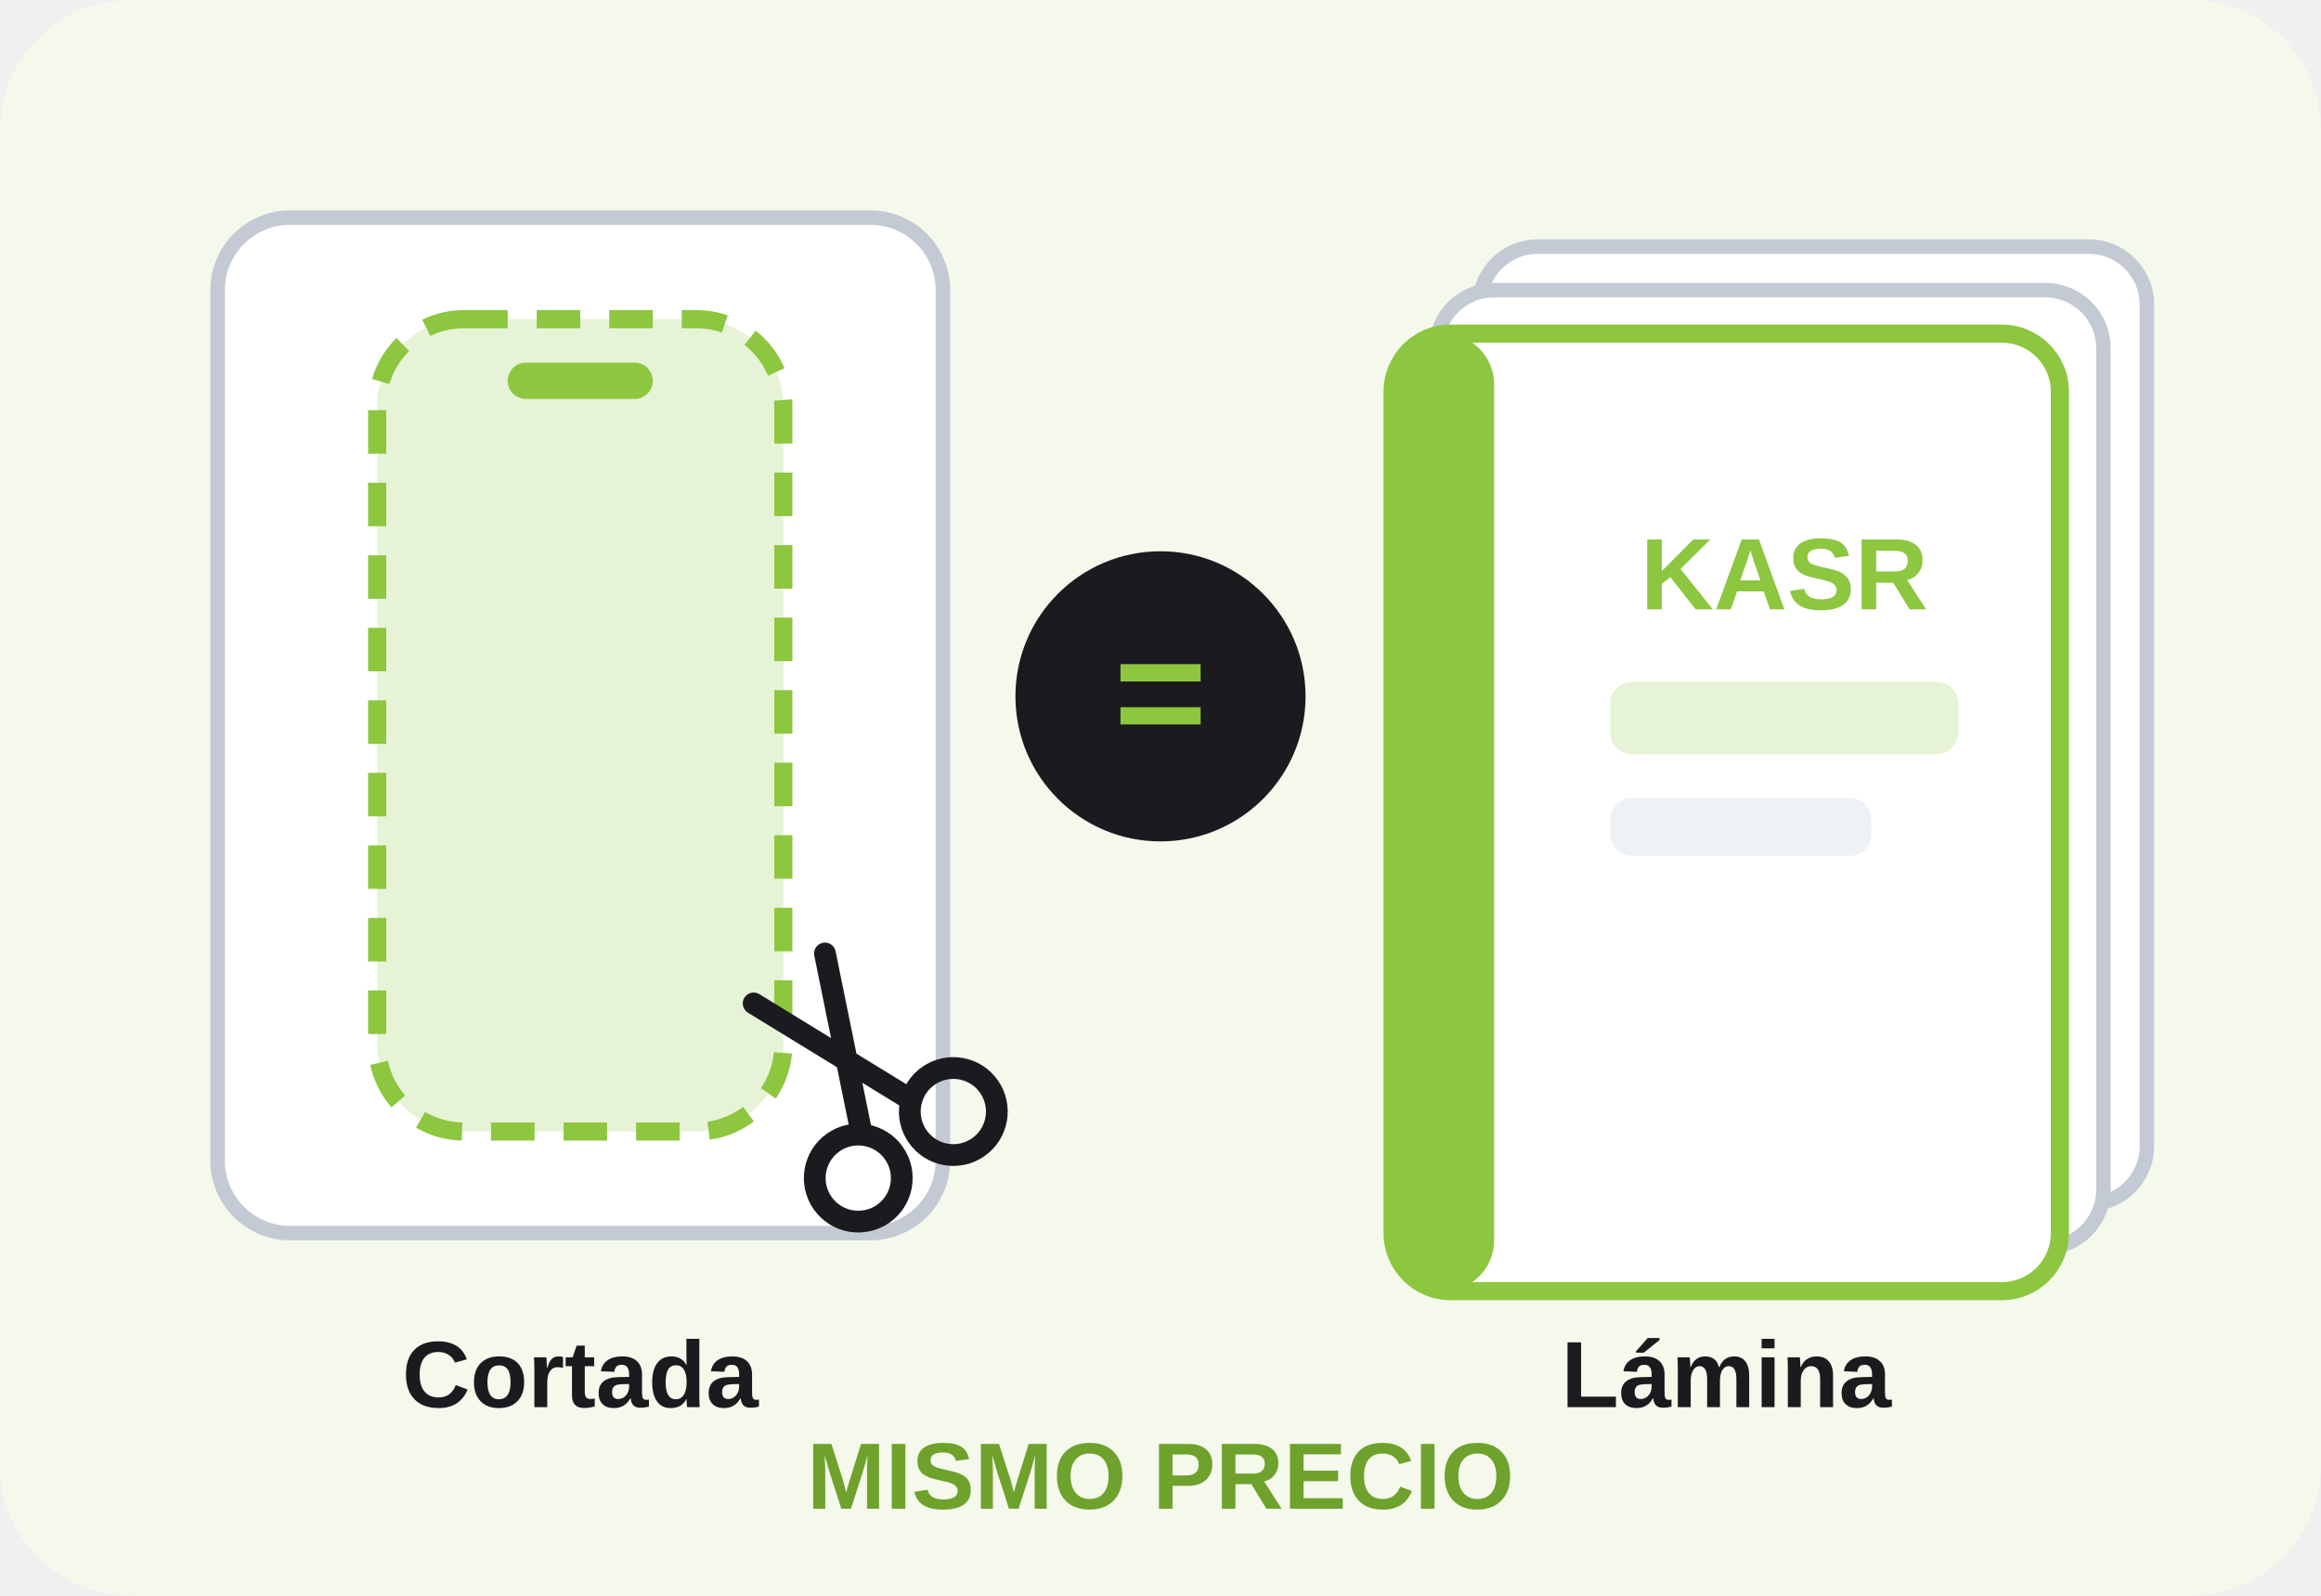
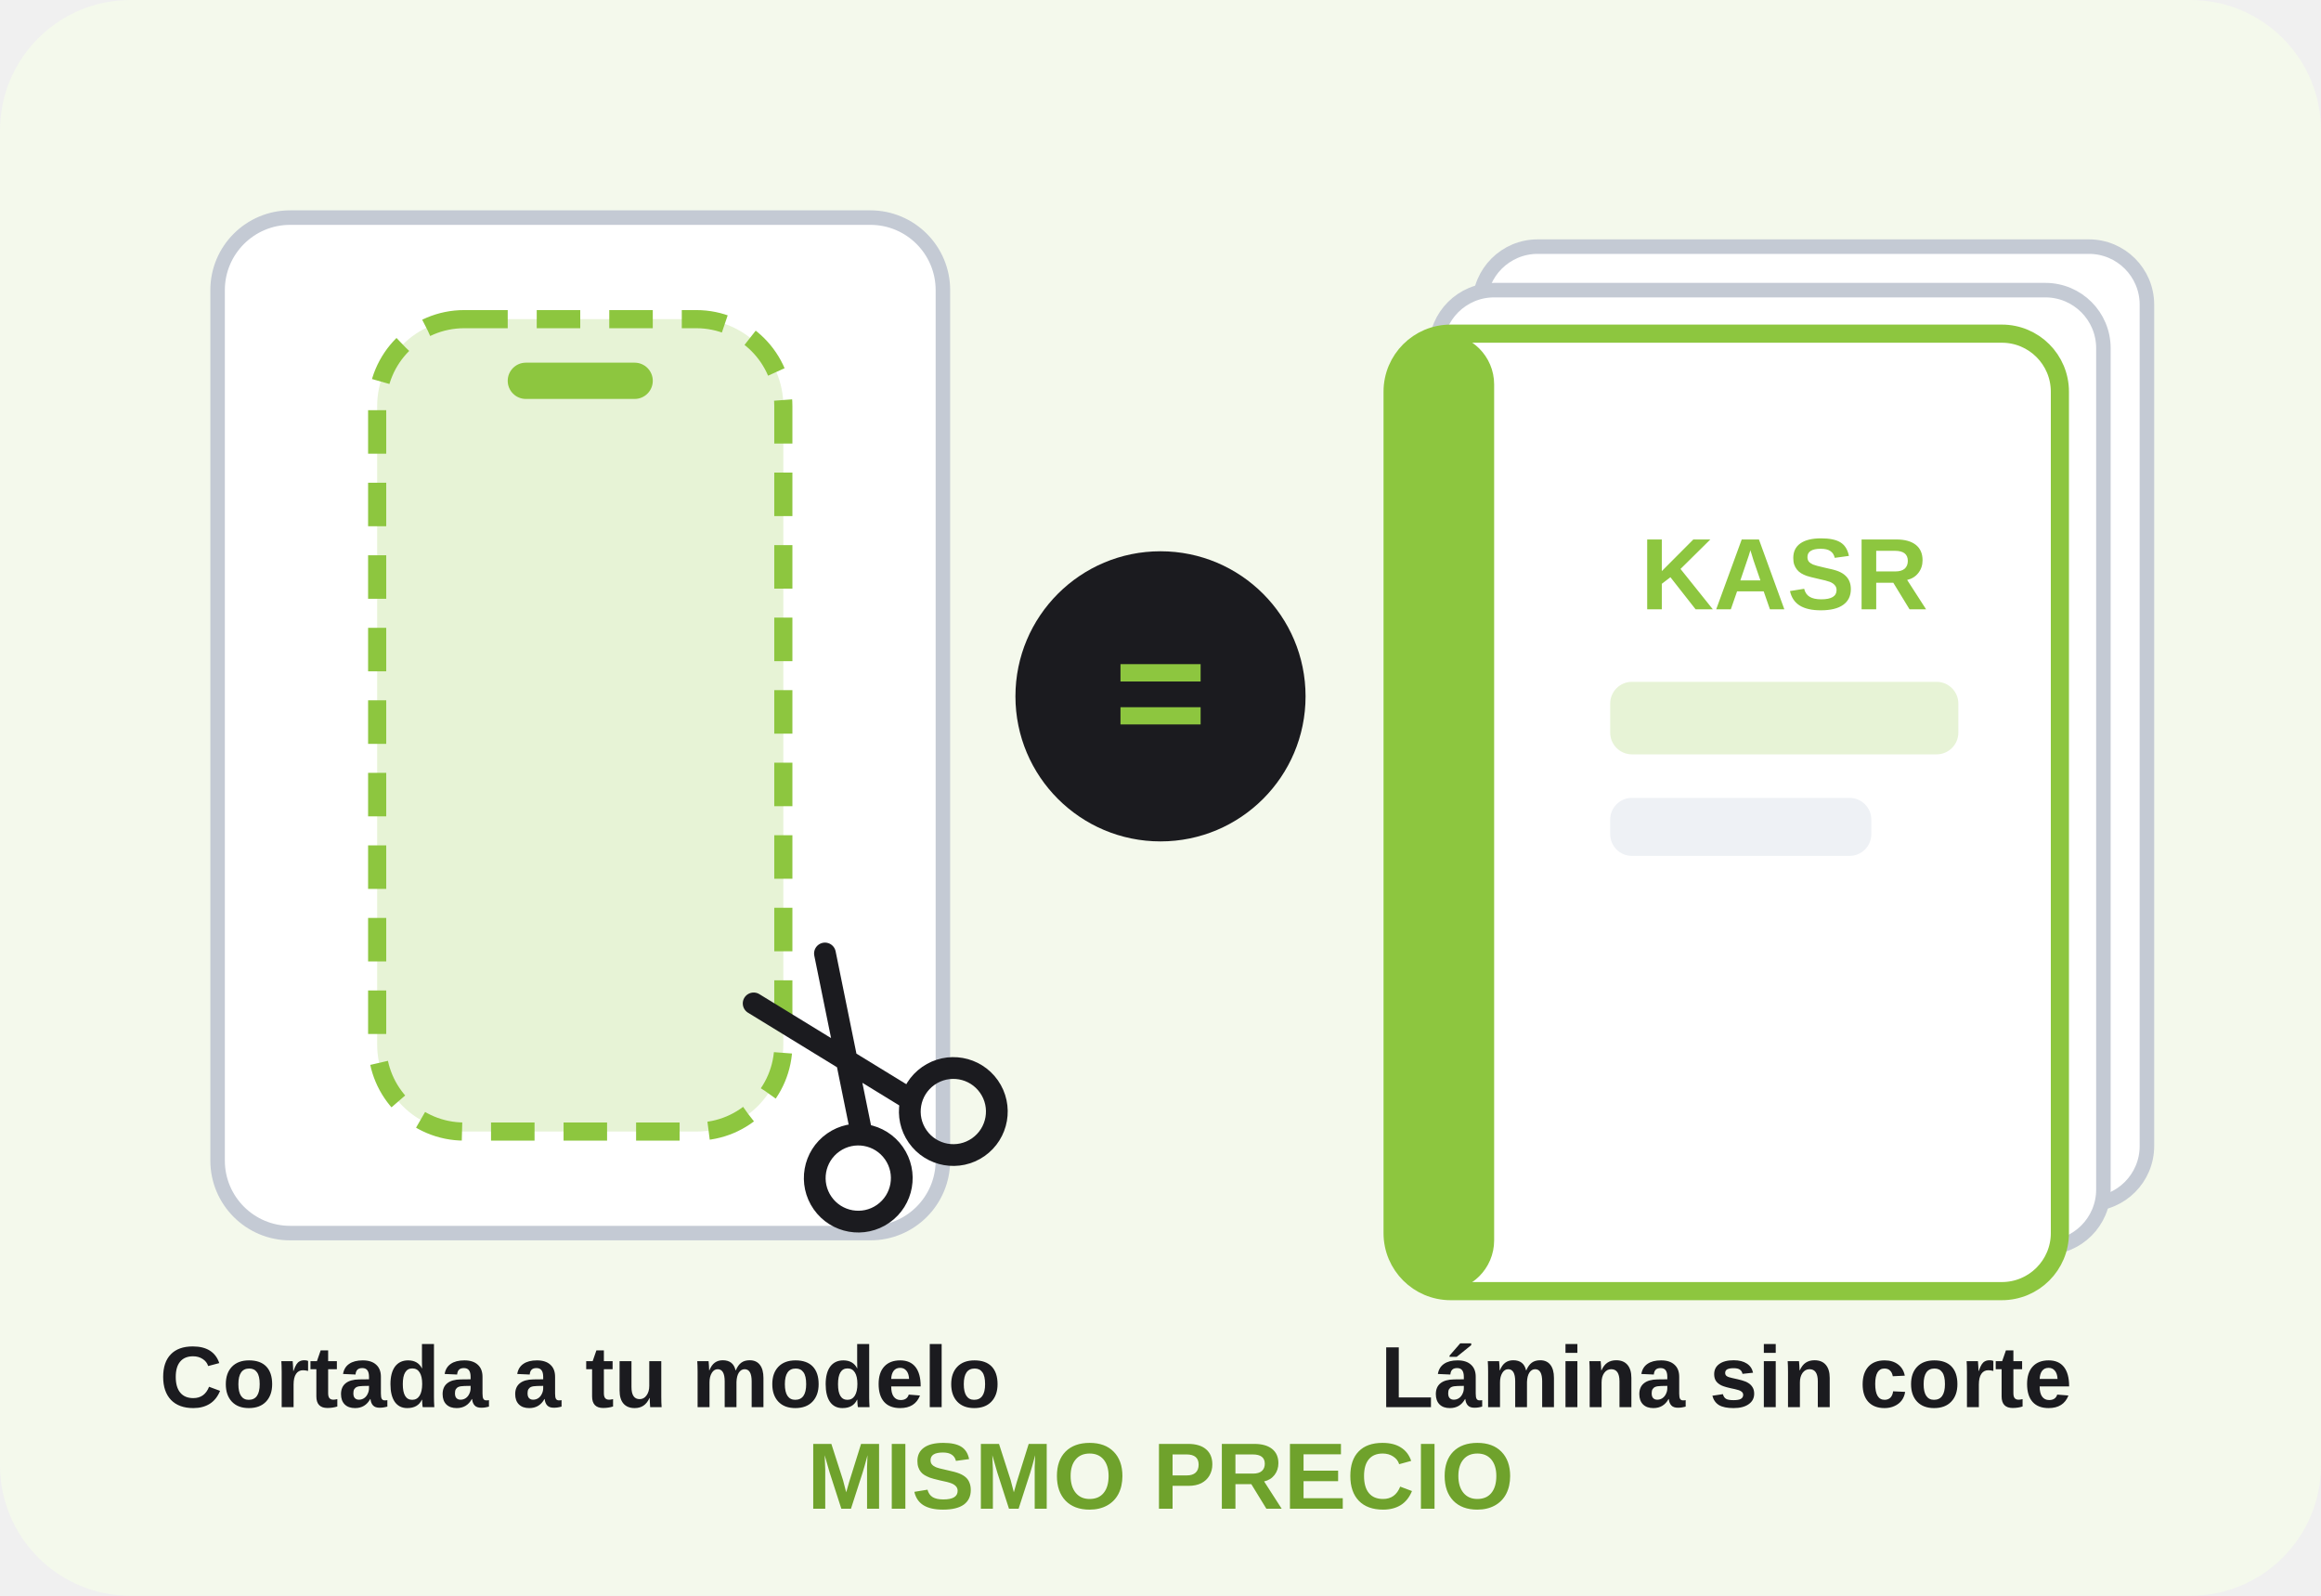
<svg xmlns="http://www.w3.org/2000/svg" viewBox="0 0 320 220" font-family="Montserrat, Arial, sans-serif">
  <rect width="320" height="220" rx="18" fill="#f4f9ec" />
  <g transform="translate(30 30)">
    <rect width="100" height="140" rx="10" fill="#fff" stroke="#c4cad4" stroke-width="2" />
    <rect x="22" y="14" width="56" height="112" rx="12" fill="#e7f3d6" stroke="#8dc63f" stroke-width="2.5" stroke-dasharray="6 4" />
    <rect x="40" y="20" width="20" height="5" rx="2.5" fill="#8dc63f" />
    <g transform="translate(88 118) rotate(-35)" fill="none" stroke="#1b1b1f" stroke-width="3">
      <circle cx="-8" cy="12" r="6" />
      <circle cx="8" cy="12" r="6" />
      <path d="M-4 7 L6 -16 M4 7 L-6 -16" stroke-linecap="round" />
    </g>
-     <text x="50" y="164" text-anchor="middle" font-size="13" font-weight="800" fill="#1b1b1f">Cortada</text>
+     <text x="50" y="164" text-anchor="middle" font-size="12" font-weight="800" fill="#1b1b1f">Cortada a tu modelo</text>
  </g>
  <g transform="translate(160 96)">
    <circle r="20" fill="#1b1b1f" />
    <text y="7" text-anchor="middle" font-size="22" font-weight="800" fill="#8dc63f">=</text>
  </g>
  <g transform="translate(192 34)">
    <rect x="12" y="0" width="92" height="132" rx="8" fill="#fff" stroke="#c4cad4" stroke-width="2" />
    <rect x="6" y="6" width="92" height="132" rx="8" fill="#fff" stroke="#c4cad4" stroke-width="2" />
    <rect x="0" y="12" width="92" height="132" rx="8" fill="#fff" stroke="#8dc63f" stroke-width="2.5" />
    <rect x="0" y="12" width="14" height="132" rx="7" fill="#8dc63f" />
    <text x="54" y="50" text-anchor="middle" font-size="14" font-weight="800" fill="#8dc63f">KASR</text>
    <rect x="30" y="60" width="48" height="10" rx="3" fill="#e7f3d6" />
    <rect x="30" y="76" width="36" height="8" rx="3" fill="#eef1f5" />
-     <text x="46" y="160" text-anchor="middle" font-size="13" font-weight="800" fill="#1b1b1f">Lámina</text>
+     <text x="46" y="160" text-anchor="middle" font-size="12" font-weight="800" fill="#1b1b1f">Lámina sin corte</text>
  </g>
  <text x="160" y="208" text-anchor="middle" font-size="13" font-weight="800" fill="#6fa22c">MISMO PRECIO</text>
</svg>
